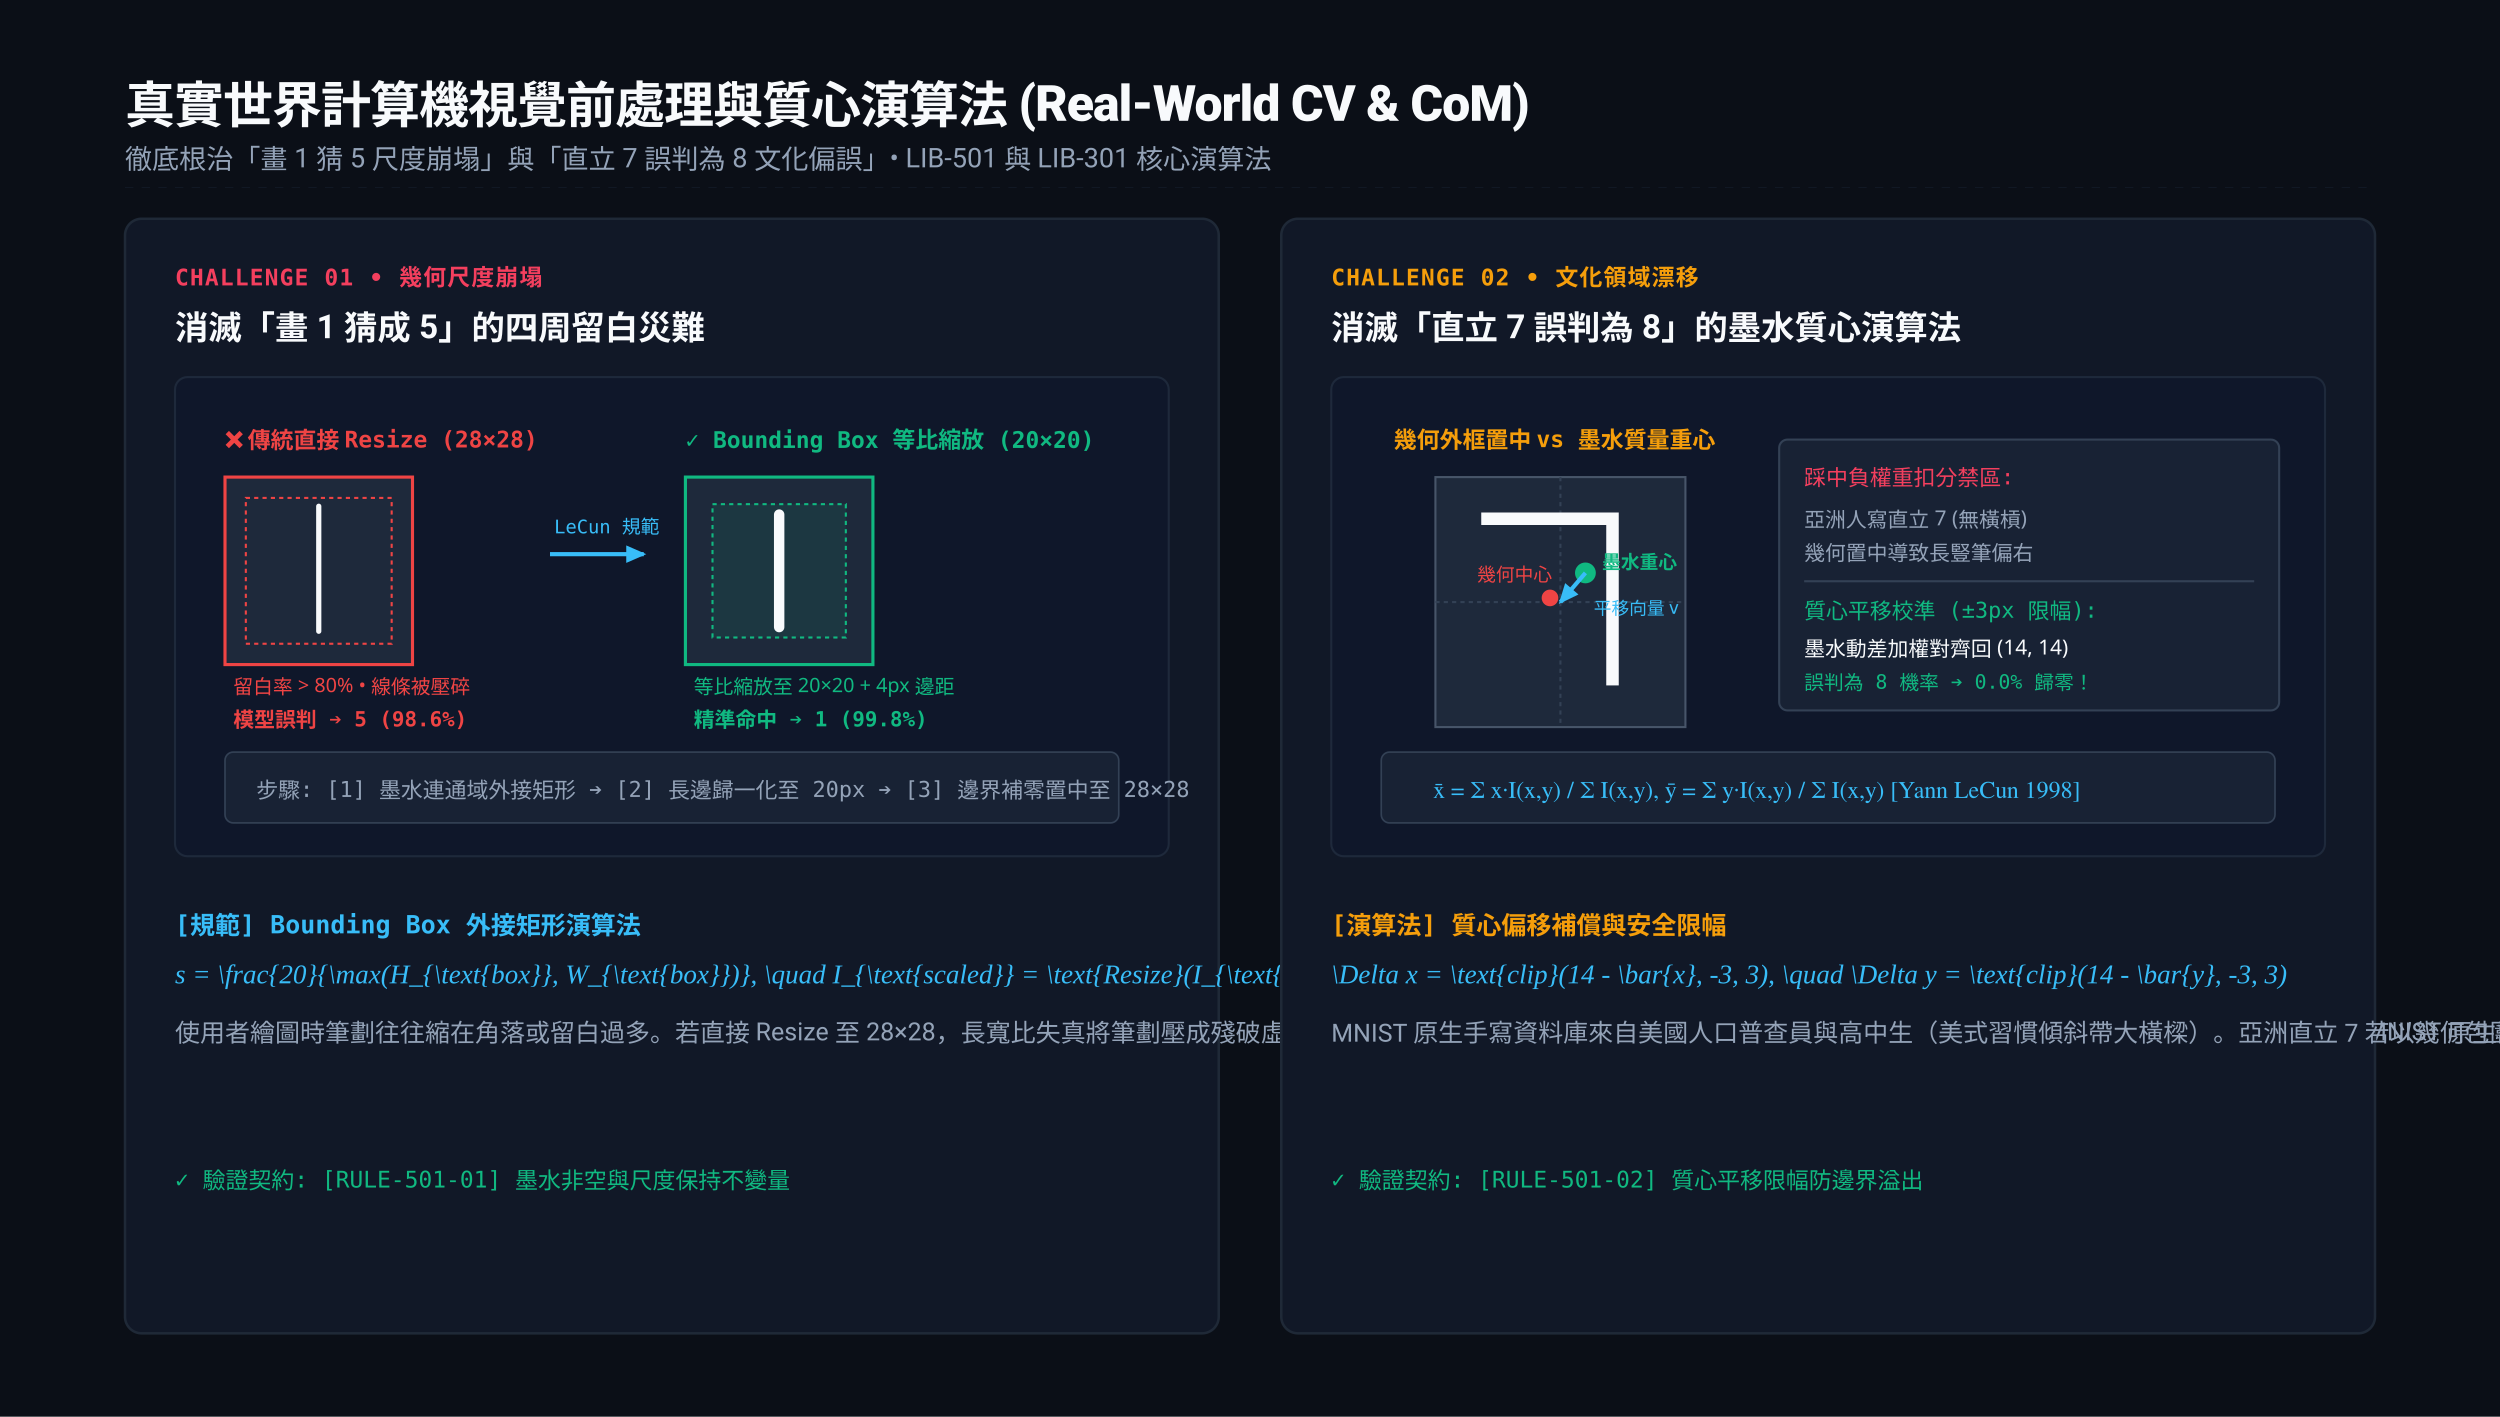
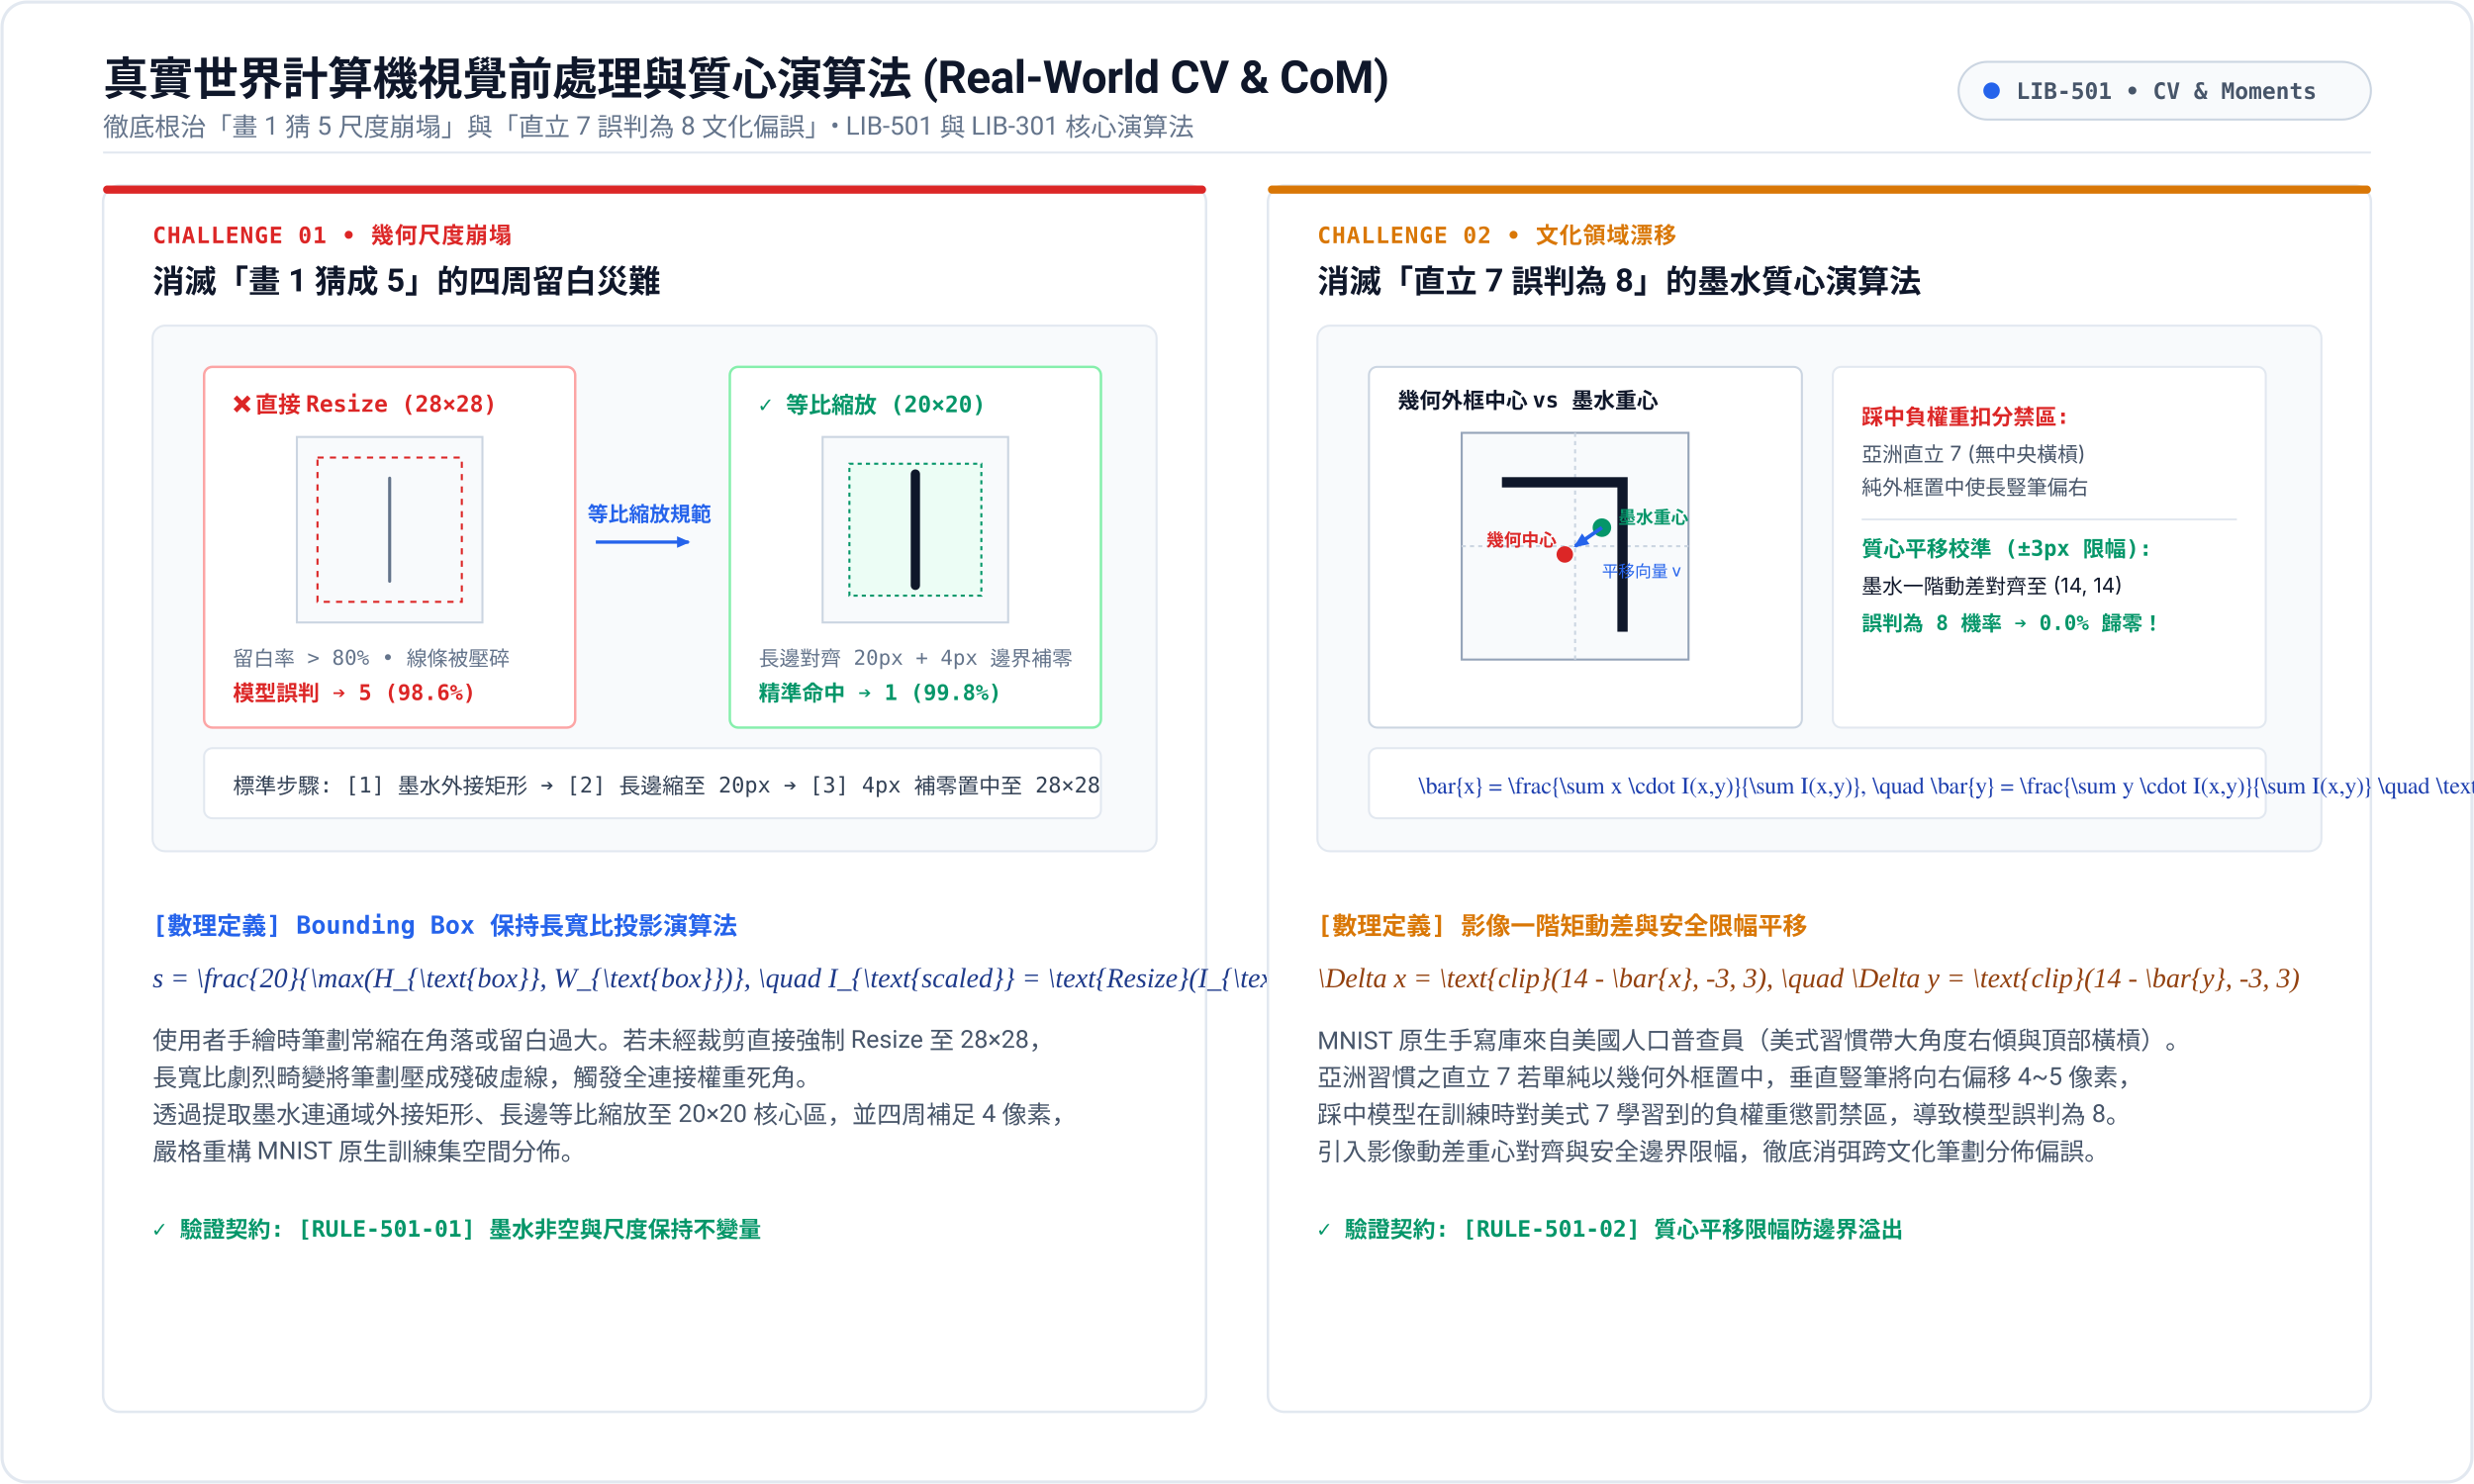
- <svg xmlns="http://www.w3.org/2000/svg" viewBox="0 0 1200 680" width="100%" height="100%">
+ <svg xmlns="http://www.w3.org/2000/svg" viewBox="0 0 1200 720" width="100%" height="100%">
  <defs>
    <style>
-       .bg { fill: #0b0f17; }
-       .grid-line { stroke: #1e293b; stroke-width: 0.5; stroke-dasharray: 4 4; opacity: 0.35; }
-       .panel-card { fill: #111827; stroke: #1f2937; stroke-width: 1.2; rx: 8px; }
-       .header-title { font-family: -apple-system, BlinkMacSystemFont, "Segoe UI", Roboto, sans-serif; font-size: 24px; font-weight: 800; fill: #f8fafc; letter-spacing: -0.02em; }
-       .header-sub { font-family: -apple-system, BlinkMacSystemFont, "Segoe UI", Roboto, sans-serif; font-size: 13px; fill: #94a3b8; }
-       .tag-label { font-family: ui-monospace, SFMono-Regular, Menlo, Monaco, Consolas, monospace; font-size: 11px; font-weight: 700; letter-spacing: 0.05em; }
-       .panel-title { font-family: -apple-system, BlinkMacSystemFont, "Segoe UI", Roboto, sans-serif; font-size: 16px; font-weight: 700; fill: #f8fafc; }
-       .panel-desc { font-family: -apple-system, BlinkMacSystemFont, "Segoe UI", Roboto, sans-serif; font-size: 12px; fill: #94a3b8; line-height: 1.5; }
-       .math-formula { font-family: "Cambria Math", "Times New Roman", serif; font-size: 13px; fill: #38bdf8; font-style: italic; }
-       .inner-box { fill: #0f172a; stroke: #1e293b; stroke-width: 1; rx: 6px; }
+       .canvas-bg { fill: #ffffff; }
+       .outer-border { fill: none; stroke: #e2e8f0; stroke-width: 1.5; rx: 12px; }
+       .header-title { font-family: -apple-system, BlinkMacSystemFont, "Segoe UI", Roboto, "Helvetica Neue", Arial, sans-serif; font-size: 22px; font-weight: 700; fill: #0f172a; letter-spacing: -0.01em; }
+       .header-sub { font-family: -apple-system, BlinkMacSystemFont, "Segoe UI", Roboto, sans-serif; font-size: 12.5px; fill: #64748b; }
+       .meta-tag { font-family: ui-monospace, SFMono-Regular, Menlo, Monaco, Consolas, monospace; font-size: 11px; font-weight: 600; fill: #475569; }
+       .panel-card { fill: #ffffff; stroke: #e2e8f0; stroke-width: 1.2; rx: 8px; }
+       .tag-label { font-family: ui-monospace, SFMono-Regular, Menlo, Monaco, Consolas, monospace; font-size: 11px; font-weight: 700; letter-spacing: 0.04em; }
+       .panel-title { font-family: -apple-system, BlinkMacSystemFont, "Segoe UI", Roboto, sans-serif; font-size: 15.5px; font-weight: 700; fill: #0f172a; }
+       .inner-box { fill: #f8fafc; stroke: #e2e8f0; stroke-width: 1; rx: 6px; }
+       .math-formula { font-family: "Cambria Math", "Times New Roman", serif; font-size: 13.5px; font-style: italic; }
+       .panel-desc { font-family: -apple-system, BlinkMacSystemFont, "Segoe UI", Roboto, sans-serif; font-size: 12px; fill: #475569; line-height: 1.55; }
+       .rule-badge { font-family: ui-monospace, SFMono-Regular, Menlo, monospace; font-size: 11px; font-weight: 600; fill: #059669; }
+       .label-sub { font-family: ui-monospace, SFMono-Regular, Menlo, monospace; font-size: 10px; fill: #64748b; }
    </style>
-     <marker id="cv-arrow" viewBox="0 0 10 10" refX="7" refY="5" markerWidth="6" markerHeight="6" orient="auto-start-reverse">
-       <path d="M 0 1.5 L 8 5 L 0 8.5 z" fill="#38bdf8" />
+     <marker id="arr-blue" viewBox="0 0 10 10" refX="7" refY="5" markerWidth="5" markerHeight="5" orient="auto-start-reverse">
+       <path d="M 0 1.5 L 8 5 L 0 8.5 z" fill="#2563eb" />
    </marker>
-     <marker id="red-arrow" viewBox="0 0 10 10" refX="7" refY="5" markerWidth="6" markerHeight="6" orient="auto-start-reverse">
-       <path d="M 0 1.5 L 8 5 L 0 8.5 z" fill="#ef4444" />
+     <marker id="arr-red" viewBox="0 0 10 10" refX="7" refY="5" markerWidth="5" markerHeight="5" orient="auto-start-reverse">
+       <path d="M 0 1.5 L 8 5 L 0 8.5 z" fill="#dc2626" />
    </marker>
-     <marker id="green-arrow" viewBox="0 0 10 10" refX="7" refY="5" markerWidth="6" markerHeight="6" orient="auto-start-reverse">
-       <path d="M 0 1.5 L 8 5 L 0 8.5 z" fill="#10b981" />
+     <marker id="arr-emerald" viewBox="0 0 10 10" refX="7" refY="5" markerWidth="5" markerHeight="5" orient="auto-start-reverse">
+       <path d="M 0 1.5 L 8 5 L 0 8.5 z" fill="#059669" />
    </marker>
  </defs>
-   <rect width="1200" height="680" class="bg" />
-   <line x1="60" y1="90" x2="1140" y2="90" class="grid-line" />
-   <g transform="translate(60, 35)">
-     <text class="header-title" x="0" y="24">真實世界計算機視覺前處理與質心演算法 (Real-World CV &amp; CoM)</text>
-     <text class="header-sub" x="0" y="46">徹底根治「畫 1 猜 5 尺度崩塌」與「直立 7 誤判為 8 文化偏誤」• LIB-501 與 LIB-301 核心演算法</text>
+   <rect width="1200" height="720" class="canvas-bg" />
+   <rect x="1" y="1" width="1198" height="718" class="outer-border" />
+   <g transform="translate(50, 26)">
+     <text class="header-title" x="0" y="20">真實世界計算機視覺前處理與質心演算法 (Real-World CV &amp; CoM)</text>
+     <text class="header-sub" x="0" y="40">徹底根治「畫 1 猜 5 尺度崩塌」與「直立 7 誤判為 8 文化偏誤」• LIB-501 與 LIB-301 核心演算法</text>
+     <g transform="translate(900, 4)">
+       <rect width="200" height="28" rx="14" fill="#f8fafc" stroke="#cbd5e1" stroke-width="1" />
+       <circle cx="16" cy="14" r="4" fill="#2563eb" />
+       <text x="28" y="18" class="meta-tag">LIB-501 • CV &amp; Moments</text>
+     </g>
  </g>
-   <g transform="translate(60, 105)">
-     <rect width="525" height="535" class="panel-card" />
-     <text x="24" y="32" class="tag-label" fill="#f43f5e">CHALLENGE 01 • 幾何尺度崩塌</text>
-     <text x="24" y="58" class="panel-title">消滅「畫 1 猜成 5」的四周留白災難</text>
-     <g transform="translate(24, 76)">
-       <rect width="477" height="230" class="inner-box" />
-       <g transform="translate(24, 20)">
-         <text x="0" y="14" font-family="monospace" font-size="11" fill="#ef4444" font-weight="700">❌ 傳統直接 Resize (28×28)</text>
-         <rect x="0" y="28" width="90" height="90" fill="#1e293b" stroke="#ef4444" stroke-width="1.5" />
-         <line x1="45" y1="42" x2="45" y2="102" stroke="#f8fafc" stroke-width="2.5" stroke-linecap="round" />
-         <rect x="10" y="38" width="70" height="70" fill="none" stroke="#ef4444" stroke-width="1" stroke-dasharray="2 2" />
-         <text x="4" y="132" font-family="sans-serif" font-size="9.5" fill="#ef4444">留白率 &gt; 80% • 線條被壓碎</text>
-         <text x="4" y="148" font-family="monospace" font-size="10" fill="#ef4444" font-weight="700">模型誤判 ➔ 5 (98.6%)</text>
+   <line x1="50" y1="74" x2="1150" y2="74" stroke="#e2e8f0" stroke-width="1" />
+   <g transform="translate(50, 90)">
+     <rect width="535" height="595" class="panel-card" />
+     <rect width="535" height="4" fill="#dc2626" rx="2" />
+     <text x="24" y="28" class="tag-label" fill="#dc2626">CHALLENGE 01 • 幾何尺度崩塌</text>
+     <text x="24" y="52" class="panel-title">消滅「畫 1 猜成 5」的四周留白災難</text>
+     <g transform="translate(24, 68)">
+       <rect width="487" height="255" class="inner-box" />
+       <g transform="translate(25, 20)">
+         <rect width="180" height="175" fill="#ffffff" stroke="#fca5a5" stroke-width="1.2" rx="4" />
+         <text x="14" y="22" font-family="ui-monospace, monospace" font-size="11" fill="#dc2626" font-weight="700">❌ 直接 Resize (28×28)</text>
+         <g transform="translate(45, 34)">
+           <rect width="90" height="90" fill="#f8fafc" stroke="#cbd5e1" stroke-width="1" />
+           <line x1="45" y1="20" x2="45" y2="70" stroke="#64748b" stroke-width="1.5" stroke-linecap="round" />
+           <rect x="10" y="10" width="70" height="70" fill="none" stroke="#dc2626" stroke-width="1" stroke-dasharray="3 3" />
+         </g>
+         <text x="14" y="145" class="label-sub">留白率 &gt; 80% • 線條被壓碎</text>
+         <text x="14" y="162" font-family="ui-monospace, monospace" font-size="10.5" fill="#dc2626" font-weight="700">模型誤判 ➔ 5 (98.6%)</text>
      </g>
-       <path d="M 180 85 L 225 85" stroke="#38bdf8" stroke-width="2" marker-end="url(#cv-arrow)" />
-       <text x="182" y="75" font-family="monospace" font-size="9" fill="#38bdf8">LeCun 規範</text>
-       <g transform="translate(245, 20)">
-         <text x="0" y="14" font-family="monospace" font-size="11" fill="#10b981" font-weight="700">✓ Bounding Box 等比縮放 (20×20)</text>
-         <rect x="0" y="28" width="90" height="90" fill="#1e293b" stroke="#10b981" stroke-width="1.5" />
-         <rect x="13" y="41" width="64" height="64" fill="rgba(16, 185, 129, 0.1)" stroke="#10b981" stroke-width="1" stroke-dasharray="2 2" />
-         <line x1="45" y1="46" x2="45" y2="100" stroke="#f8fafc" stroke-width="5" stroke-linecap="round" />
-         <text x="4" y="132" font-family="sans-serif" font-size="9.5" fill="#10b981">等比縮放至 20×20 + 4px 邊距</text>
-         <text x="4" y="148" font-family="monospace" font-size="10" fill="#10b981" font-weight="700">精準命中 ➔ 1 (99.8%)</text>
+       <g transform="translate(215, 95)">
+         <path d="M 0 10 L 45 10" stroke="#2563eb" stroke-width="1.6" marker-end="url(#arr-blue)" />
+         <text x="-4" y="0" font-family="-apple-system, sans-serif" font-size="10" fill="#2563eb" font-weight="600">等比縮放規範</text>
      </g>
-       <g transform="translate(24, 180)">
-         <rect width="429" height="34" rx="4" fill="#182234" stroke="#334155" stroke-width="0.8" />
-         <text x="15" y="22" font-family="monospace" font-size="10.5" fill="#94a3b8">
-           步驟: [1] 墨水連通域外接矩形 ➔ [2] 長邊歸一化至 20px ➔ [3] 邊界補零置中至 28×28
+       <g transform="translate(280, 20)">
+         <rect width="180" height="175" fill="#ffffff" stroke="#86efac" stroke-width="1.2" rx="4" />
+         <text x="14" y="22" font-family="ui-monospace, monospace" font-size="11" fill="#059669" font-weight="700">✓ 等比縮放 (20×20)</text>
+         <g transform="translate(45, 34)">
+           <rect width="90" height="90" fill="#f8fafc" stroke="#cbd5e1" stroke-width="1" />
+           <rect x="13" y="13" width="64" height="64" fill="#ecfdf5" stroke="#059669" stroke-width="1" stroke-dasharray="2 2" />
+           <line x1="45" y1="18" x2="45" y2="72" stroke="#0f172a" stroke-width="4.5" stroke-linecap="round" />
+         </g>
+         <text x="14" y="145" class="label-sub">長邊對齊 20px + 4px 邊界補零</text>
+         <text x="14" y="162" font-family="ui-monospace, monospace" font-size="10.5" fill="#059669" font-weight="700">精準命中 ➔ 1 (99.8%)</text>
+       </g>
+       <g transform="translate(25, 205)">
+         <rect width="435" height="34" rx="4" fill="#ffffff" stroke="#e2e8f0" />
+         <text x="14" y="22" font-family="ui-monospace, monospace" font-size="10.5" fill="#334155">
+           標準步驟: [1] 墨水外接矩形 ➔ [2] 長邊縮至 20px ➔ [3] 4px 補零置中至 28×28
        </text>
      </g>
    </g>
-     <g transform="translate(24, 325)">
-       <text x="0" y="18" font-family="monospace" font-size="12" fill="#38bdf8" font-weight="700">[規範] Bounding Box 外接矩形演算法</text>
-       <text x="0" y="42" class="math-formula">s = \frac{20}{\max(H_{\text{box}}, W_{\text{box}})}, \quad I_{\text{scaled}} = \text{Resize}(I_{\text{crop}}, s)</text>
-       <text x="0" y="70" class="panel-desc">
-         使用者繪圖時筆劃往往縮在角落或留白過多。若直接 Resize 至 28×28，長寬比失真將筆劃壓成殘破虛線，落入全連結權重盲區。透過 Bounding Box 等比縮放至 20×20 核心區並外補 4 像素，完全重構 MNIST 原生訓練分佈。
+     <g transform="translate(24, 345)">
+       <text x="0" y="18" font-family="ui-monospace, monospace" font-size="12" fill="#2563eb" font-weight="700">[數理定義] Bounding Box 保持長寬比投影演算法</text>
+       <text x="0" y="44" class="math-formula" fill="#1e3a8a">s = \frac{20}{\max(H_{\text{box}}, W_{\text{box}})}, \quad I_{\text{scaled}} = \text{Resize}(I_{\text{crop}}, s)</text>
+       <text x="0" y="74" class="panel-desc">
+         <tspan x="0" dy="0">使用者手繪時筆劃常縮在角落或留白過大。若未經裁剪直接強制 Resize 至 28×28，</tspan>
+         <tspan x="0" dy="18">長寬比劇烈畸變將筆劃壓成殘破虛線，觸發全連接權重死角。</tspan>
+         <tspan x="0" dy="18">透過提取墨水連通域外接矩形、長邊等比縮放至 20×20 核心區，並四周補足 4 像素，</tspan>
+         <tspan x="0" dy="18">嚴格重構 MNIST 原生訓練集空間分佈。</tspan>
      </text>
-       <text x="0" y="140" font-family="monospace" font-size="11" fill="#10b981">✓ 驗證契約: [RULE-501-01] 墨水非空與尺度保持不變量</text>
+       <text x="0" y="165" class="rule-badge">✓ 驗證契約: [RULE-501-01] 墨水非空與尺度保持不變量</text>
    </g>
  </g>
-   <g transform="translate(615, 105)">
-     <rect width="525" height="535" class="panel-card" />
-     <text x="24" y="32" class="tag-label" fill="#f59e0b">CHALLENGE 02 • 文化領域漂移</text>
-     <text x="24" y="58" class="panel-title">消滅「直立 7 誤判為 8」的墨水質心演算法</text>
-     <g transform="translate(24, 76)">
-       <rect width="477" height="230" class="inner-box" />
-       <g transform="translate(30, 20)">
-         <text x="0" y="14" font-family="monospace" font-size="11" fill="#f59e0b" font-weight="700">幾何外框置中 vs 墨水質量重心</text>
-         <rect x="20" y="28" width="120" height="120" fill="#1e293b" stroke="#475569" stroke-width="1" />
-         <line x1="80" y1="28" x2="80" y2="148" stroke="#334155" stroke-dasharray="2 2" />
-         <line x1="20" y1="88" x2="140" y2="88" stroke="#334155" stroke-dasharray="2 2" />
-         <path d="M 45 48 L 105 48 L 105 125" fill="none" stroke="#f8fafc" stroke-width="6" stroke-linecap="square" />
-         <circle cx="75" cy="86" r="4" fill="#ef4444" />
-         <text x="40" y="78" font-family="monospace" font-size="9" fill="#ef4444">幾何中心</text>
-         <circle cx="92" cy="74" r="5" fill="#10b981" />
-         <text x="100" y="72" font-family="monospace" font-size="9" fill="#10b981" font-weight="700">墨水重心</text>
-         <line x1="92" y1="74" x2="80" y2="88" stroke="#38bdf8" stroke-width="2" marker-end="url(#cv-arrow)" />
-         <text x="96" y="94" font-family="monospace" font-size="8.5" fill="#38bdf8">平移向量 v</text>
+   <g transform="translate(615, 90)">
+     <rect width="535" height="595" class="panel-card" />
+     <rect width="535" height="4" fill="#d97706" rx="2" />
+     <text x="24" y="28" class="tag-label" fill="#d97706">CHALLENGE 02 • 文化領域漂移</text>
+     <text x="24" y="52" class="panel-title">消滅「直立 7 誤判為 8」的墨水質心演算法</text>
+     <g transform="translate(24, 68)">
+       <rect width="487" height="255" class="inner-box" />
+       <g transform="translate(25, 20)">
+         <rect width="210" height="175" fill="#ffffff" stroke="#cbd5e1" rx="4" />
+         <text x="14" y="20" font-family="ui-monospace, monospace" font-size="10.5" fill="#0f172a" font-weight="700">幾何外框中心 vs 墨水重心</text>
+         <g transform="translate(45, 32)">
+           <rect width="110" height="110" fill="#f8fafc" stroke="#94a3b8" stroke-width="1" />
+           <line x1="55" y1="0" x2="55" y2="110" stroke="#cbd5e1" stroke-width="1" stroke-dasharray="2 2" />
+           <line x1="0" y1="55" x2="110" y2="55" stroke="#cbd5e1" stroke-width="1" stroke-dasharray="2 2" />
+           <path d="M 22 24 L 78 24 L 78 94" fill="none" stroke="#0f172a" stroke-width="5" stroke-linecap="square" />
+           <circle cx="50" cy="59" r="4" fill="#dc2626" />
+           <text x="12" y="55" font-family="ui-monospace, monospace" font-size="8.5" fill="#dc2626" font-weight="600">幾何中心</text>
+           <circle cx="68" cy="46" r="4.5" fill="#059669" />
+           <text x="76" y="44" font-family="ui-monospace, monospace" font-size="8.5" fill="#059669" font-weight="700">墨水重心</text>
+           <line x1="68" y1="46" x2="55" y2="55" stroke="#2563eb" stroke-width="1.8" marker-end="url(#arr-blue)" />
+           <text x="68" y="70" font-family="ui-monospace, monospace" font-size="8" fill="#2563eb">平移向量 v</text>
+         </g>
      </g>
-       <g transform="translate(215, 30)">
-         <rect width="240" height="130" rx="4" fill="#182234" stroke="#334155" />
-         <text x="12" y="22" font-family="monospace" font-size="10.5" fill="#f43f5e">踩中負權重扣分禁區:</text>
-         <text x="12" y="42" font-family="sans-serif" font-size="10" fill="#94a3b8">亞洲人寫直立 7 (無橫槓)</text>
-         <text x="12" y="58" font-family="sans-serif" font-size="10" fill="#94a3b8">幾何置中導致長豎筆偏右</text>
-         <line x1="12" y1="68" x2="228" y2="68" stroke="#334155" />
-         <text x="12" y="86" font-family="monospace" font-size="10.5" fill="#10b981">質心平移校準 (±3px 限幅):</text>
-         <text x="12" y="104" font-family="sans-serif" font-size="10" fill="#f8fafc">墨水動差加權對齊回 (14, 14)</text>
-         <text x="12" y="120" font-family="monospace" font-size="9.5" fill="#10b981">誤判為 8 機率 ➔ 0.0% 歸零！</text>
+       <g transform="translate(250, 20)">
+         <rect width="210" height="175" rx="4" fill="#ffffff" stroke="#e2e8f0" />
+         <g transform="translate(14, 16)">
+           <text x="0" y="12" font-family="ui-monospace, monospace" font-size="10.5" fill="#dc2626" font-weight="700">踩中負權重扣分禁區:</text>
+           <text x="0" y="30" font-family="-apple-system, sans-serif" font-size="10" fill="#475569">亞洲直立 7 (無中央橫槓)</text>
+           <text x="0" y="46" font-family="-apple-system, sans-serif" font-size="10" fill="#475569">純外框置中使長豎筆偏右</text>
+           <line x1="0" y1="58" x2="182" y2="58" stroke="#e2e8f0" stroke-width="1" />
+           <text x="0" y="76" font-family="ui-monospace, monospace" font-size="10.5" fill="#059669" font-weight="700">質心平移校準 (±3px 限幅):</text>
+           <text x="0" y="94" font-family="-apple-system, sans-serif" font-size="10" fill="#0f172a">墨水一階動差對齊至 (14, 14)</text>
+           <text x="0" y="112" font-family="ui-monospace, monospace" font-size="10" fill="#059669" font-weight="700">誤判為 8 機率 ➔ 0.0% 歸零！</text>
+         </g>
      </g>
-       <g transform="translate(24, 180)">
-         <rect width="429" height="34" rx="4" fill="#182234" stroke="#334155" stroke-width="0.8" />
-         <text x="25" y="22" font-family="Cambria Math, serif" font-size="11.5" fill="#38bdf8">
-           x̄ = Σ x·I(x,y) / Σ I(x,y),  ȳ = Σ y·I(x,y) / Σ I(x,y)  [Yann LeCun 1998]
+       <g transform="translate(25, 205)">
+         <rect width="435" height="34" rx="4" fill="#ffffff" stroke="#e2e8f0" />
+         <text x="24" y="22" font-family="Cambria Math, serif" font-size="11.5" fill="#1e40af">
+           \bar{x} = \frac{\sum x \cdot I(x,y)}{\sum I(x,y)}, \quad \bar{y} = \frac{\sum y \cdot I(x,y)}{\sum I(x,y)} \quad \text{[LeCun 1998 原生規範]}
        </text>
      </g>
    </g>
-     <g transform="translate(24, 325)">
-       <text x="0" y="18" font-family="monospace" font-size="12" fill="#f59e0b" font-weight="700">[演算法] 質心偏移補償與安全限幅</text>
-       <text x="0" y="42" class="math-formula">\Delta x = \text{clip}(14 - \bar{x}, -3, 3), \quad \Delta y = \text{clip}(14 - \bar{y}, -3, 3)</text>
-       <text x="0" y="70" class="panel-desc">
-         MNIST 原生手寫資料庫來自美國人口普查員與高中生（美式習慣傾斜帶大橫樑）。亞洲直立 7 若以幾何包圍框置中，垂直線條會被推往右側，踩中「美式 7 的負權重懲罰禁區」，模型不敢猜 7 只能猜形狀重疊的 8。墨水動差重心對齊徹底消除文化偏誤。
+     <g transform="translate(24, 345)">
+       <text x="0" y="18" font-family="ui-monospace, monospace" font-size="12" fill="#d97706" font-weight="700">[數理定義] 影像一階矩動差與安全限幅平移</text>
+       <text x="0" y="44" class="math-formula" fill="#92400e">\Delta x = \text{clip}(14 - \bar{x}, -3, 3), \quad \Delta y = \text{clip}(14 - \bar{y}, -3, 3)</text>
+       <text x="0" y="74" class="panel-desc">
+         <tspan x="0" dy="0">MNIST 原生手寫庫來自美國人口普查員（美式習慣帶大角度右傾與頂部橫槓）。</tspan>
+         <tspan x="0" dy="18">亞洲習慣之直立 7 若單純以幾何外框置中，垂直豎筆將向右偏移 4~5 像素，</tspan>
+         <tspan x="0" dy="18">踩中模型在訓練時對美式 7 學習到的負權重懲罰禁區，導致模型誤判為 8。</tspan>
+         <tspan x="0" dy="18">引入影像動差重心對齊與安全邊界限幅，徹底消弭跨文化筆劃分佈偏誤。</tspan>
      </text>
-       <text x="0" y="140" font-family="monospace" font-size="11" fill="#10b981">✓ 驗證契約: [RULE-501-02] 質心平移限幅防邊界溢出</text>
+       <text x="0" y="165" class="rule-badge">✓ 驗證契約: [RULE-501-02] 質心平移限幅防邊界溢出</text>
    </g>
  </g>
</svg>
